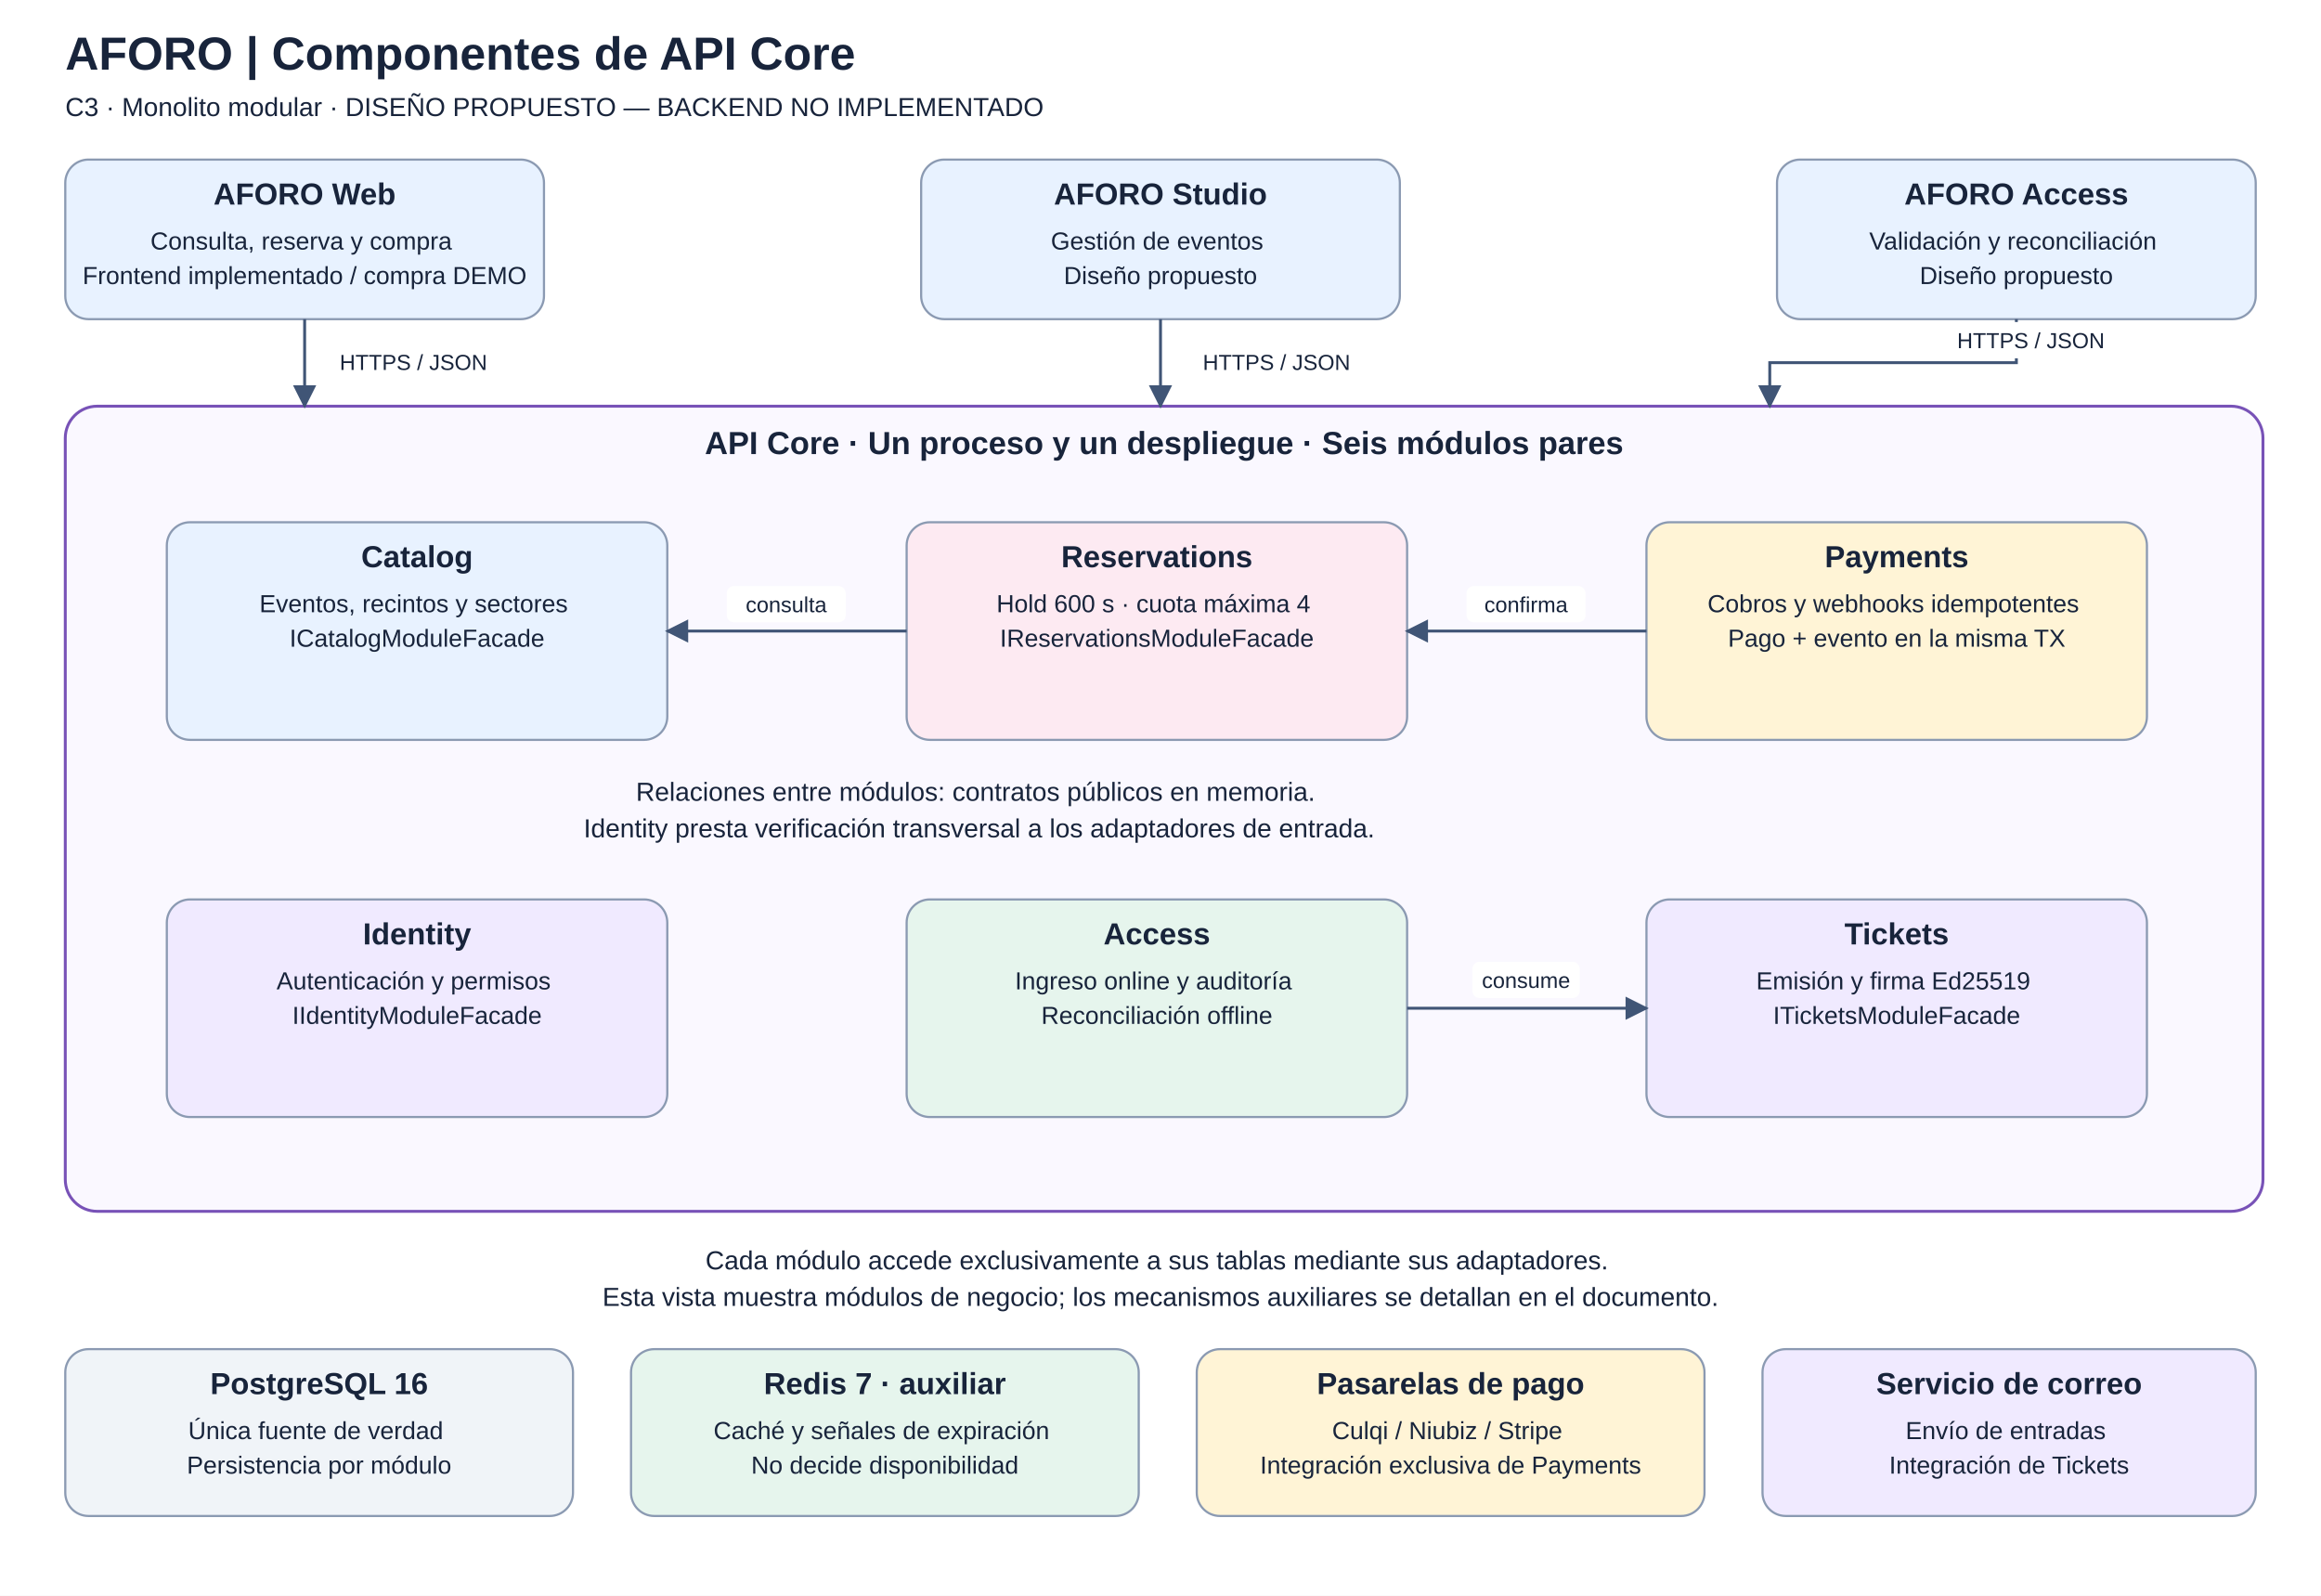
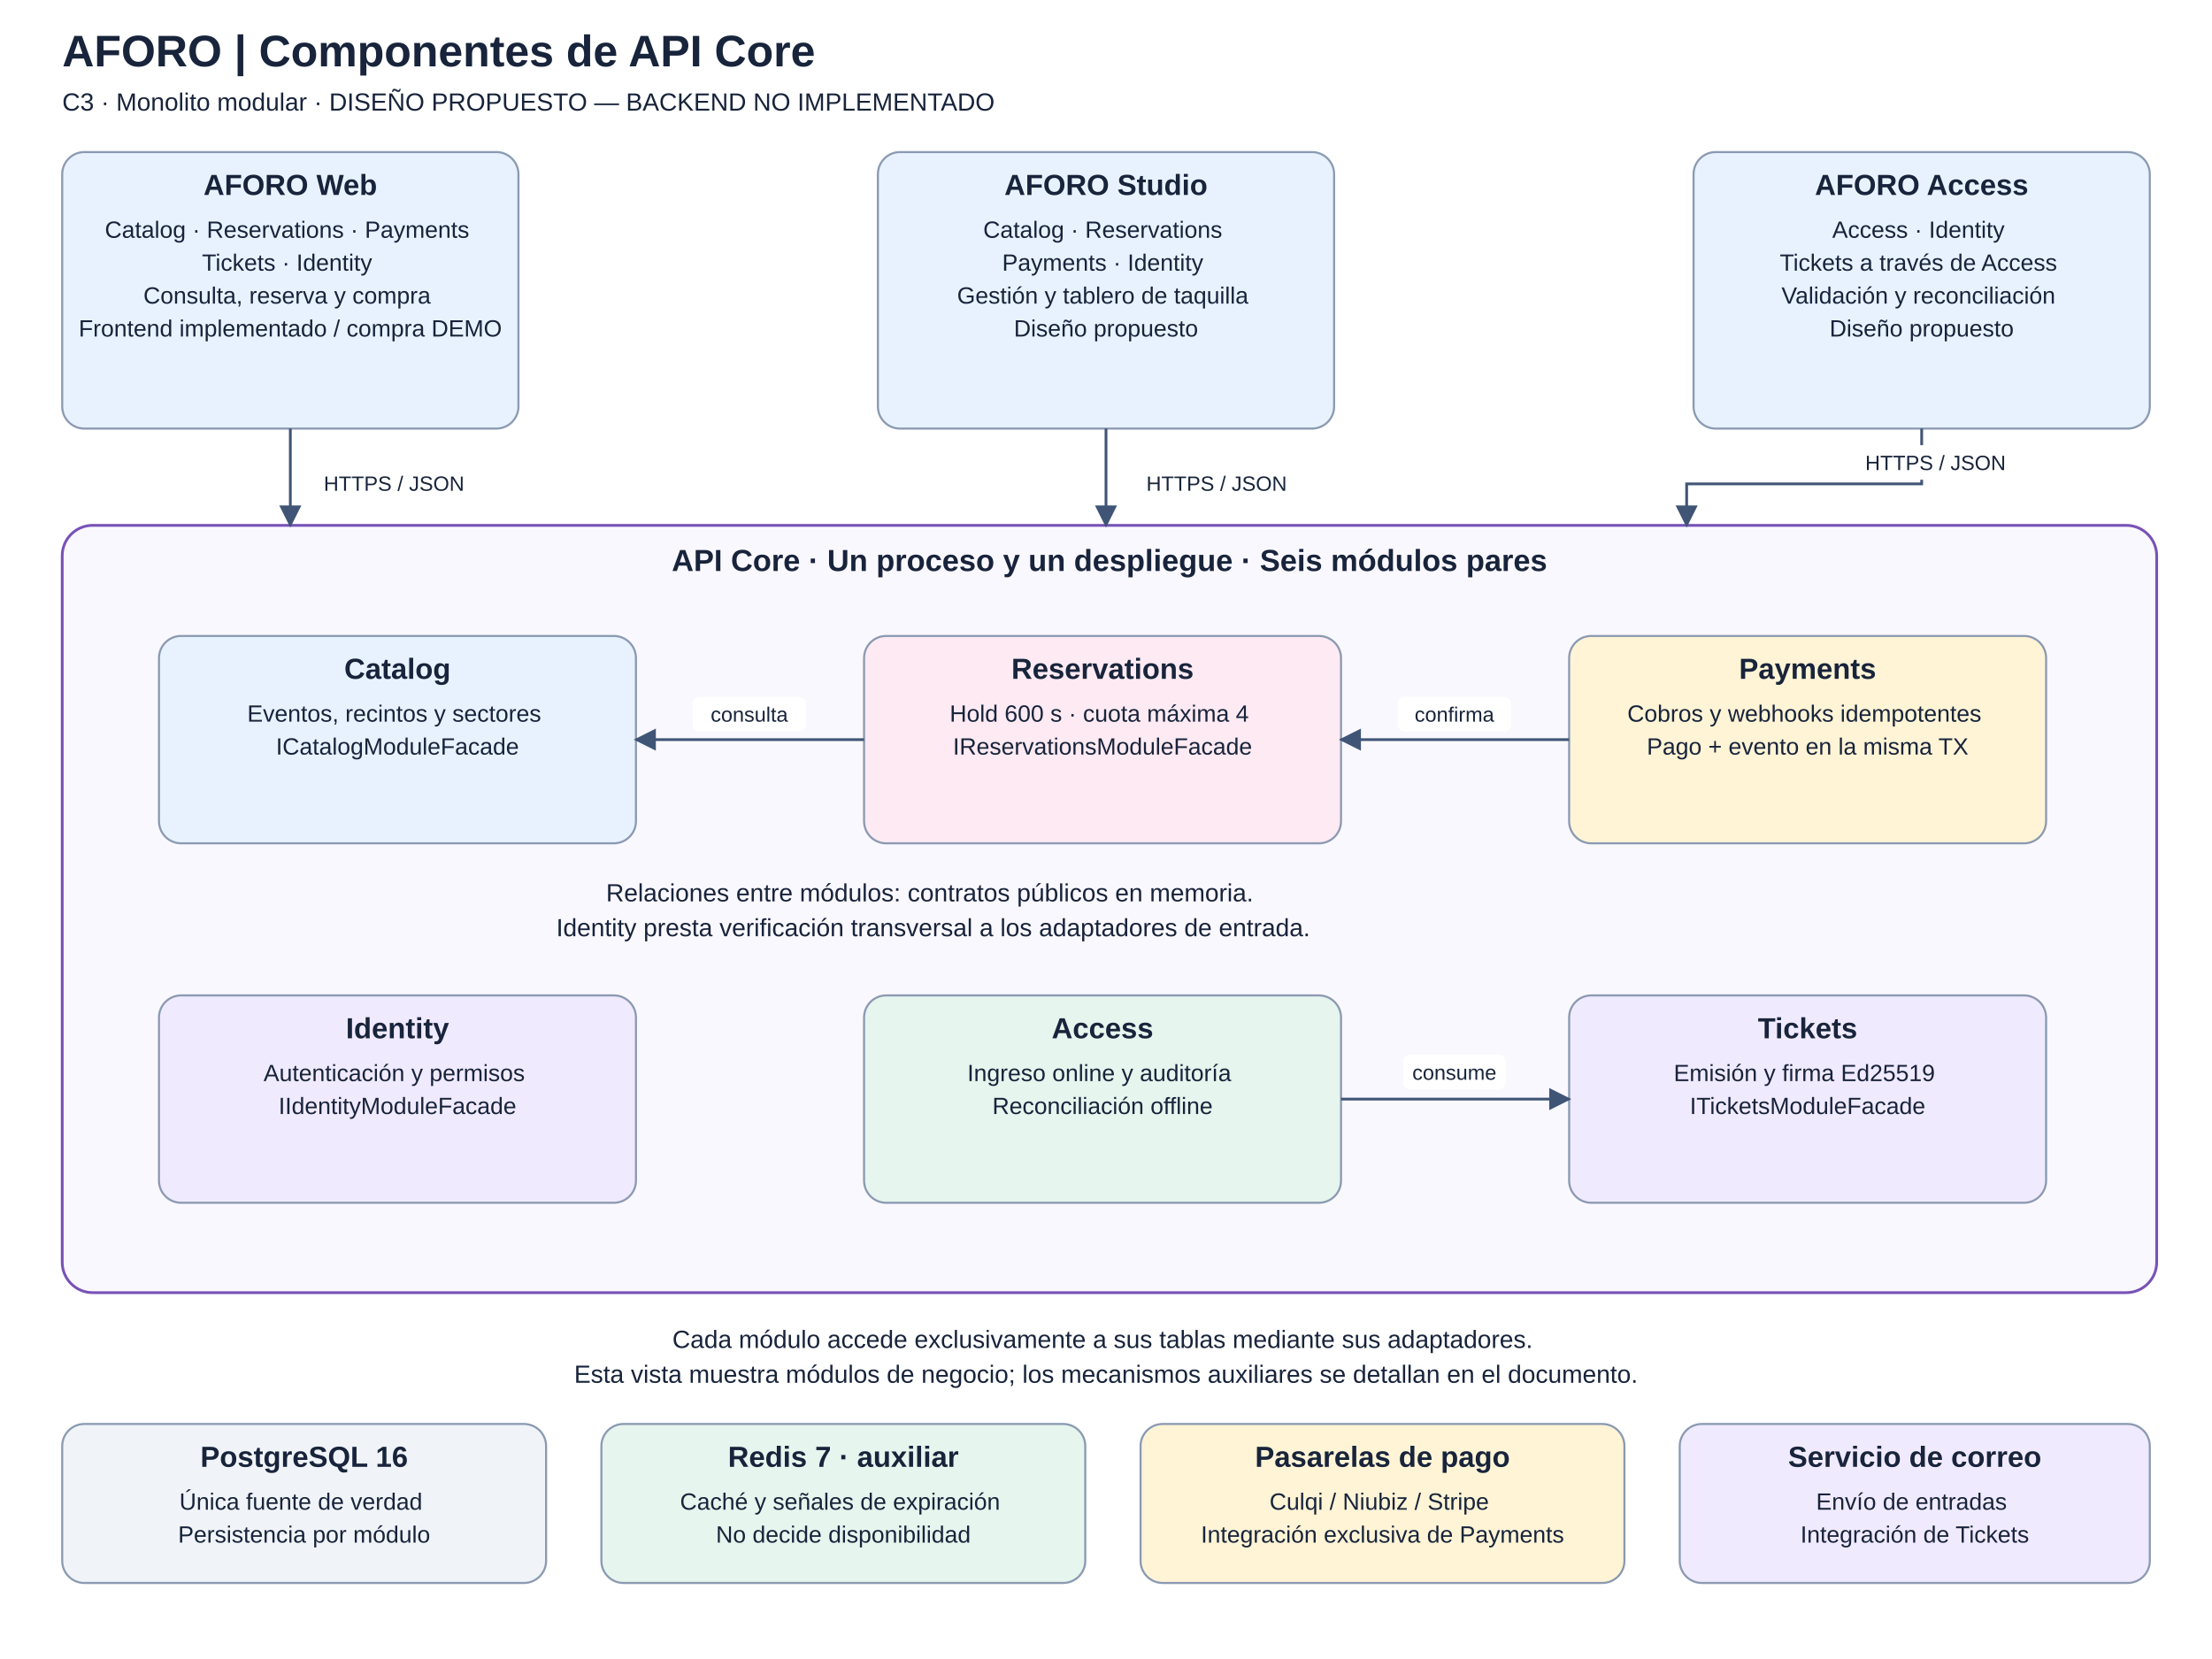
- <svg xmlns="http://www.w3.org/2000/svg" width="1600" height="1100" viewBox="0 0 1600 1100" role="img" aria-labelledby="title desc">
+ <svg xmlns="http://www.w3.org/2000/svg" width="1600" height="1200" viewBox="0 0 1600 1200" role="img" aria-labelledby="title desc">
  <defs>
    <marker id="arrow" viewBox="0 0 10 10" refX="9" refY="5" markerWidth="8" markerHeight="8" orient="auto">
      <path d="M0 0 L10 5 L0 10 Z" fill="#405576" />
    </marker>
    <marker id="realization" viewBox="0 0 12 12" refX="11" refY="6" markerWidth="10" markerHeight="10" orient="auto">
      <path d="M1 1 L11 6 L1 11 Z" fill="white" stroke="#405576" />
    </marker>
  </defs>
-   <rect width="1600" height="1100" fill="white" />
+   <rect width="1600" height="1200" fill="white" />
  <text x="45" y="48" text-anchor="start" font-family="Arial, sans-serif" font-size="32" font-weight="700" fill="#18243b">
    <tspan x="45" dy="0">AFORO | Componentes de API Core</tspan>
  </text>
  <text x="45" y="80" text-anchor="start" font-family="Arial, sans-serif" font-size="18" font-weight="400" fill="#18243b">
    <tspan x="45" dy="0">C3 · Monolito modular · DISEÑO PROPUESTO — BACKEND NO IMPLEMENTADO</tspan>
  </text>
-   <rect x="45" y="110" width="330" height="110" rx="16" fill="#e8f2ff" stroke="#8b9ab2" stroke-width="1.5" />
+   <rect x="45" y="110" width="330" height="200" rx="16" fill="#e8f2ff" stroke="#8b9ab2" stroke-width="1.5" />
  <text x="210" y="141" text-anchor="middle" font-family="Arial, sans-serif" font-size="21" font-weight="700" fill="#18243b">
    <tspan x="210" dy="0">AFORO Web</tspan>
  </text>
  <text x="210" y="172" text-anchor="middle" font-family="Arial, sans-serif" font-size="17" font-weight="400" fill="#18243b">
-     <tspan x="210" dy="0">Consulta, reserva y compra</tspan>
+     <tspan x="210" dy="0">Catalog · Reservations · Payments</tspan>
+     <tspan x="210" dy="23.8">Tickets · Identity</tspan>
+     <tspan x="210" dy="23.8">Consulta, reserva y compra</tspan>
    <tspan x="210" dy="23.8">Frontend implementado / compra DEMO</tspan>
  </text>
-   <rect x="635" y="110" width="330" height="110" rx="16" fill="#e8f2ff" stroke="#8b9ab2" stroke-width="1.5" />
+   <rect x="635" y="110" width="330" height="200" rx="16" fill="#e8f2ff" stroke="#8b9ab2" stroke-width="1.5" />
  <text x="800" y="141" text-anchor="middle" font-family="Arial, sans-serif" font-size="21" font-weight="700" fill="#18243b">
    <tspan x="800" dy="0">AFORO Studio</tspan>
  </text>
  <text x="800" y="172" text-anchor="middle" font-family="Arial, sans-serif" font-size="17" font-weight="400" fill="#18243b">
-     <tspan x="800" dy="0">Gestión de eventos</tspan>
+     <tspan x="800" dy="0">Catalog · Reservations</tspan>
+     <tspan x="800" dy="23.8">Payments · Identity</tspan>
+     <tspan x="800" dy="23.8">Gestión y tablero de taquilla</tspan>
    <tspan x="800" dy="23.8">Diseño propuesto</tspan>
  </text>
-   <rect x="1225" y="110" width="330" height="110" rx="16" fill="#e8f2ff" stroke="#8b9ab2" stroke-width="1.5" />
+   <rect x="1225" y="110" width="330" height="200" rx="16" fill="#e8f2ff" stroke="#8b9ab2" stroke-width="1.5" />
  <text x="1390" y="141" text-anchor="middle" font-family="Arial, sans-serif" font-size="21" font-weight="700" fill="#18243b">
    <tspan x="1390" dy="0">AFORO Access</tspan>
  </text>
  <text x="1390" y="172" text-anchor="middle" font-family="Arial, sans-serif" font-size="17" font-weight="400" fill="#18243b">
-     <tspan x="1390" dy="0">Validación y reconciliación</tspan>
+     <tspan x="1390" dy="0">Access · Identity</tspan>
+     <tspan x="1390" dy="23.8">Tickets a través de Access</tspan>
+     <tspan x="1390" dy="23.8">Validación y reconciliación</tspan>
    <tspan x="1390" dy="23.8">Diseño propuesto</tspan>
  </text>
-   <rect x="45" y="280" width="1515" height="555" rx="22" fill="#faf8ff" stroke="#7852b7" stroke-width="2" />
-   <text x="802.5" y="313" text-anchor="middle" font-family="Arial, sans-serif" font-size="22" font-weight="700" fill="#18243b">
+   <rect x="45" y="380" width="1515" height="555" rx="22" fill="#faf8ff" stroke="#7852b7" stroke-width="2" />
+   <text x="802.5" y="413" text-anchor="middle" font-family="Arial, sans-serif" font-size="22" font-weight="700" fill="#18243b">
    <tspan x="802.5" dy="0">API Core · Un proceso y un despliegue · Seis módulos pares</tspan>
  </text>
-   <rect x="115" y="360" width="345" height="150" rx="16" fill="#e8f2ff" stroke="#8b9ab2" stroke-width="1.5" />
-   <text x="287.5" y="391" text-anchor="middle" font-family="Arial, sans-serif" font-size="21" font-weight="700" fill="#18243b">
+   <rect x="115" y="460" width="345" height="150" rx="16" fill="#e8f2ff" stroke="#8b9ab2" stroke-width="1.5" />
+   <text x="287.5" y="491" text-anchor="middle" font-family="Arial, sans-serif" font-size="21" font-weight="700" fill="#18243b">
    <tspan x="287.5" dy="0">Catalog</tspan>
  </text>
-   <text x="287.5" y="422" text-anchor="middle" font-family="Arial, sans-serif" font-size="17" font-weight="400" fill="#18243b">
+   <text x="287.5" y="522" text-anchor="middle" font-family="Arial, sans-serif" font-size="17" font-weight="400" fill="#18243b">
    <tspan x="287.5" dy="0">Eventos, recintos y sectores</tspan>
    <tspan x="287.5" dy="23.8">ICatalogModuleFacade</tspan>
  </text>
-   <rect x="625" y="360" width="345" height="150" rx="16" fill="#fdeaf2" stroke="#8b9ab2" stroke-width="1.5" />
-   <text x="797.5" y="391" text-anchor="middle" font-family="Arial, sans-serif" font-size="21" font-weight="700" fill="#18243b">
+   <rect x="625" y="460" width="345" height="150" rx="16" fill="#fdeaf2" stroke="#8b9ab2" stroke-width="1.5" />
+   <text x="797.5" y="491" text-anchor="middle" font-family="Arial, sans-serif" font-size="21" font-weight="700" fill="#18243b">
    <tspan x="797.5" dy="0">Reservations</tspan>
  </text>
-   <text x="797.5" y="422" text-anchor="middle" font-family="Arial, sans-serif" font-size="17" font-weight="400" fill="#18243b">
+   <text x="797.5" y="522" text-anchor="middle" font-family="Arial, sans-serif" font-size="17" font-weight="400" fill="#18243b">
    <tspan x="797.5" dy="0">Hold 600 s · cuota máxima 4</tspan>
    <tspan x="797.5" dy="23.8">IReservationsModuleFacade</tspan>
  </text>
-   <rect x="1135" y="360" width="345" height="150" rx="16" fill="#fff4d6" stroke="#8b9ab2" stroke-width="1.5" />
-   <text x="1307.5" y="391" text-anchor="middle" font-family="Arial, sans-serif" font-size="21" font-weight="700" fill="#18243b">
+   <rect x="1135" y="460" width="345" height="150" rx="16" fill="#fff4d6" stroke="#8b9ab2" stroke-width="1.5" />
+   <text x="1307.5" y="491" text-anchor="middle" font-family="Arial, sans-serif" font-size="21" font-weight="700" fill="#18243b">
    <tspan x="1307.5" dy="0">Payments</tspan>
  </text>
-   <text x="1307.5" y="422" text-anchor="middle" font-family="Arial, sans-serif" font-size="17" font-weight="400" fill="#18243b">
+   <text x="1307.5" y="522" text-anchor="middle" font-family="Arial, sans-serif" font-size="17" font-weight="400" fill="#18243b">
    <tspan x="1307.5" dy="0">Cobros y webhooks idempotentes</tspan>
    <tspan x="1307.5" dy="23.8">Pago + evento en la misma TX</tspan>
  </text>
-   <rect x="115" y="620" width="345" height="150" rx="16" fill="#f0eaff" stroke="#8b9ab2" stroke-width="1.5" />
-   <text x="287.5" y="651" text-anchor="middle" font-family="Arial, sans-serif" font-size="21" font-weight="700" fill="#18243b">
+   <rect x="115" y="720" width="345" height="150" rx="16" fill="#f0eaff" stroke="#8b9ab2" stroke-width="1.5" />
+   <text x="287.5" y="751" text-anchor="middle" font-family="Arial, sans-serif" font-size="21" font-weight="700" fill="#18243b">
    <tspan x="287.5" dy="0">Identity</tspan>
  </text>
-   <text x="287.5" y="682" text-anchor="middle" font-family="Arial, sans-serif" font-size="17" font-weight="400" fill="#18243b">
+   <text x="287.5" y="782" text-anchor="middle" font-family="Arial, sans-serif" font-size="17" font-weight="400" fill="#18243b">
    <tspan x="287.5" dy="0">Autenticación y permisos</tspan>
    <tspan x="287.5" dy="23.8">IIdentityModuleFacade</tspan>
  </text>
-   <rect x="625" y="620" width="345" height="150" rx="16" fill="#e6f5ed" stroke="#8b9ab2" stroke-width="1.5" />
-   <text x="797.5" y="651" text-anchor="middle" font-family="Arial, sans-serif" font-size="21" font-weight="700" fill="#18243b">
+   <rect x="625" y="720" width="345" height="150" rx="16" fill="#e6f5ed" stroke="#8b9ab2" stroke-width="1.5" />
+   <text x="797.5" y="751" text-anchor="middle" font-family="Arial, sans-serif" font-size="21" font-weight="700" fill="#18243b">
    <tspan x="797.5" dy="0">Access</tspan>
  </text>
-   <text x="797.5" y="682" text-anchor="middle" font-family="Arial, sans-serif" font-size="17" font-weight="400" fill="#18243b">
+   <text x="797.5" y="782" text-anchor="middle" font-family="Arial, sans-serif" font-size="17" font-weight="400" fill="#18243b">
    <tspan x="797.5" dy="0">Ingreso online y auditoría</tspan>
    <tspan x="797.5" dy="23.8">Reconciliación offline</tspan>
  </text>
-   <rect x="1135" y="620" width="345" height="150" rx="16" fill="#f0eaff" stroke="#8b9ab2" stroke-width="1.5" />
-   <text x="1307.5" y="651" text-anchor="middle" font-family="Arial, sans-serif" font-size="21" font-weight="700" fill="#18243b">
+   <rect x="1135" y="720" width="345" height="150" rx="16" fill="#f0eaff" stroke="#8b9ab2" stroke-width="1.5" />
+   <text x="1307.5" y="751" text-anchor="middle" font-family="Arial, sans-serif" font-size="21" font-weight="700" fill="#18243b">
    <tspan x="1307.5" dy="0">Tickets</tspan>
  </text>
-   <text x="1307.5" y="682" text-anchor="middle" font-family="Arial, sans-serif" font-size="17" font-weight="400" fill="#18243b">
+   <text x="1307.5" y="782" text-anchor="middle" font-family="Arial, sans-serif" font-size="17" font-weight="400" fill="#18243b">
    <tspan x="1307.5" dy="0">Emisión y firma Ed25519</tspan>
    <tspan x="1307.5" dy="23.8">ITicketsModuleFacade</tspan>
  </text>
-   <polyline points="625,435 460,435" fill="none" stroke="#405576" stroke-width="2" marker-end="url(#arrow)" />
-   <rect x="501" y="404" width="82" height="25" rx="5" fill="white" />
-   <text x="542" y="422" text-anchor="middle" font-family="Arial, sans-serif" font-size="15" font-weight="400" fill="#18243b">
+   <polyline points="625,535 460,535" fill="none" stroke="#405576" stroke-width="2" marker-end="url(#arrow)" />
+   <rect x="501" y="504" width="82" height="25" rx="5" fill="white" />
+   <text x="542" y="522" text-anchor="middle" font-family="Arial, sans-serif" font-size="15" font-weight="400" fill="#18243b">
    <tspan x="542" dy="0">consulta</tspan>
  </text>
-   <polyline points="1135,435 970,435" fill="none" stroke="#405576" stroke-width="2" marker-end="url(#arrow)" />
-   <rect x="1011" y="404" width="82" height="25" rx="5" fill="white" />
-   <text x="1052" y="422" text-anchor="middle" font-family="Arial, sans-serif" font-size="15" font-weight="400" fill="#18243b">
+   <polyline points="1135,535 970,535" fill="none" stroke="#405576" stroke-width="2" marker-end="url(#arrow)" />
+   <rect x="1011" y="504" width="82" height="25" rx="5" fill="white" />
+   <text x="1052" y="522" text-anchor="middle" font-family="Arial, sans-serif" font-size="15" font-weight="400" fill="#18243b">
    <tspan x="1052" dy="0">confirma</tspan>
  </text>
-   <polyline points="970,695 1135,695" fill="none" stroke="#405576" stroke-width="2" marker-end="url(#arrow)" />
-   <rect x="1015" y="663" width="74" height="25" rx="5" fill="white" />
-   <text x="1052" y="681" text-anchor="middle" font-family="Arial, sans-serif" font-size="15" font-weight="400" fill="#18243b">
+   <polyline points="970,795 1135,795" fill="none" stroke="#405576" stroke-width="2" marker-end="url(#arrow)" />
+   <rect x="1015" y="763" width="74" height="25" rx="5" fill="white" />
+   <text x="1052" y="781" text-anchor="middle" font-family="Arial, sans-serif" font-size="15" font-weight="400" fill="#18243b">
    <tspan x="1052" dy="0">consume</tspan>
  </text>
-   <polyline points="210,220 210,280" fill="none" stroke="#405576" stroke-width="2" marker-end="url(#arrow)" />
-   <rect x="228" y="237" width="114" height="25" rx="5" fill="white" />
-   <text x="285" y="255" text-anchor="middle" font-family="Arial, sans-serif" font-size="15" font-weight="400" fill="#18243b">
+   <polyline points="210,310 210,380" fill="none" stroke="#405576" stroke-width="2" marker-end="url(#arrow)" />
+   <rect x="228" y="337" width="114" height="25" rx="5" fill="white" />
+   <text x="285" y="355" text-anchor="middle" font-family="Arial, sans-serif" font-size="15" font-weight="400" fill="#18243b">
    <tspan x="285" dy="0">HTTPS / JSON</tspan>
  </text>
-   <polyline points="800,220 800,280" fill="none" stroke="#405576" stroke-width="2" marker-end="url(#arrow)" />
-   <rect x="823" y="237" width="114" height="25" rx="5" fill="white" />
-   <text x="880" y="255" text-anchor="middle" font-family="Arial, sans-serif" font-size="15" font-weight="400" fill="#18243b">
+   <polyline points="800,310 800,380" fill="none" stroke="#405576" stroke-width="2" marker-end="url(#arrow)" />
+   <rect x="823" y="337" width="114" height="25" rx="5" fill="white" />
+   <text x="880" y="355" text-anchor="middle" font-family="Arial, sans-serif" font-size="15" font-weight="400" fill="#18243b">
    <tspan x="880" dy="0">HTTPS / JSON</tspan>
  </text>
-   <polyline points="1390,220 1390,250 1220,250 1220,280" fill="none" stroke="#405576" stroke-width="2" marker-end="url(#arrow)" />
-   <rect x="1343" y="222" width="114" height="25" rx="5" fill="white" />
-   <text x="1400" y="240" text-anchor="middle" font-family="Arial, sans-serif" font-size="15" font-weight="400" fill="#18243b">
+   <polyline points="1390,310 1390,350 1220,350 1220,380" fill="none" stroke="#405576" stroke-width="2" marker-end="url(#arrow)" />
+   <rect x="1343" y="322" width="114" height="25" rx="5" fill="white" />
+   <text x="1400" y="340" text-anchor="middle" font-family="Arial, sans-serif" font-size="15" font-weight="400" fill="#18243b">
    <tspan x="1400" dy="0">HTTPS / JSON</tspan>
  </text>
-   <text x="675" y="552" text-anchor="middle" font-family="Arial, sans-serif" font-size="18" font-weight="400" fill="#18243b">
+   <text x="675" y="652" text-anchor="middle" font-family="Arial, sans-serif" font-size="18" font-weight="400" fill="#18243b">
    <tspan x="675" dy="0">Relaciones entre módulos: contratos públicos en memoria.</tspan>
    <tspan x="675" dy="25.2">Identity presta verificación transversal a los adaptadores de entrada.</tspan>
  </text>
-   <text x="800" y="875" text-anchor="middle" font-family="Arial, sans-serif" font-size="18" font-weight="400" fill="#18243b">
+   <text x="800" y="975" text-anchor="middle" font-family="Arial, sans-serif" font-size="18" font-weight="400" fill="#18243b">
    <tspan x="800" dy="0">Cada módulo accede exclusivamente a sus tablas mediante sus adaptadores.</tspan>
    <tspan x="800" dy="25.2">Esta vista muestra módulos de negocio; los mecanismos auxiliares se detallan en el documento.</tspan>
  </text>
-   <rect x="45" y="930" width="350" height="115" rx="16" fill="#f0f4f8" stroke="#8b9ab2" stroke-width="1.5" />
-   <text x="220" y="961" text-anchor="middle" font-family="Arial, sans-serif" font-size="21" font-weight="700" fill="#18243b">
+   <rect x="45" y="1030" width="350" height="115" rx="16" fill="#f0f4f8" stroke="#8b9ab2" stroke-width="1.5" />
+   <text x="220" y="1061" text-anchor="middle" font-family="Arial, sans-serif" font-size="21" font-weight="700" fill="#18243b">
    <tspan x="220" dy="0">PostgreSQL 16</tspan>
  </text>
-   <text x="220" y="992" text-anchor="middle" font-family="Arial, sans-serif" font-size="17" font-weight="400" fill="#18243b">
+   <text x="220" y="1092" text-anchor="middle" font-family="Arial, sans-serif" font-size="17" font-weight="400" fill="#18243b">
    <tspan x="220" dy="0">Única fuente de verdad</tspan>
    <tspan x="220" dy="23.8">Persistencia por módulo</tspan>
  </text>
-   <rect x="435" y="930" width="350" height="115" rx="16" fill="#e6f5ed" stroke="#8b9ab2" stroke-width="1.5" />
-   <text x="610" y="961" text-anchor="middle" font-family="Arial, sans-serif" font-size="21" font-weight="700" fill="#18243b">
+   <rect x="435" y="1030" width="350" height="115" rx="16" fill="#e6f5ed" stroke="#8b9ab2" stroke-width="1.5" />
+   <text x="610" y="1061" text-anchor="middle" font-family="Arial, sans-serif" font-size="21" font-weight="700" fill="#18243b">
    <tspan x="610" dy="0">Redis 7 · auxiliar</tspan>
  </text>
-   <text x="610" y="992" text-anchor="middle" font-family="Arial, sans-serif" font-size="17" font-weight="400" fill="#18243b">
+   <text x="610" y="1092" text-anchor="middle" font-family="Arial, sans-serif" font-size="17" font-weight="400" fill="#18243b">
    <tspan x="610" dy="0">Caché y señales de expiración</tspan>
    <tspan x="610" dy="23.8">No decide disponibilidad</tspan>
  </text>
-   <rect x="825" y="930" width="350" height="115" rx="16" fill="#fff4d6" stroke="#8b9ab2" stroke-width="1.5" />
-   <text x="1000" y="961" text-anchor="middle" font-family="Arial, sans-serif" font-size="21" font-weight="700" fill="#18243b">
+   <rect x="825" y="1030" width="350" height="115" rx="16" fill="#fff4d6" stroke="#8b9ab2" stroke-width="1.5" />
+   <text x="1000" y="1061" text-anchor="middle" font-family="Arial, sans-serif" font-size="21" font-weight="700" fill="#18243b">
    <tspan x="1000" dy="0">Pasarelas de pago</tspan>
  </text>
-   <text x="1000" y="992" text-anchor="middle" font-family="Arial, sans-serif" font-size="17" font-weight="400" fill="#18243b">
+   <text x="1000" y="1092" text-anchor="middle" font-family="Arial, sans-serif" font-size="17" font-weight="400" fill="#18243b">
    <tspan x="1000" dy="0">Culqi / Niubiz / Stripe</tspan>
    <tspan x="1000" dy="23.8">Integración exclusiva de Payments</tspan>
  </text>
-   <rect x="1215" y="930" width="340" height="115" rx="16" fill="#f0eaff" stroke="#8b9ab2" stroke-width="1.5" />
-   <text x="1385" y="961" text-anchor="middle" font-family="Arial, sans-serif" font-size="21" font-weight="700" fill="#18243b">
+   <rect x="1215" y="1030" width="340" height="115" rx="16" fill="#f0eaff" stroke="#8b9ab2" stroke-width="1.5" />
+   <text x="1385" y="1061" text-anchor="middle" font-family="Arial, sans-serif" font-size="21" font-weight="700" fill="#18243b">
    <tspan x="1385" dy="0">Servicio de correo</tspan>
  </text>
-   <text x="1385" y="992" text-anchor="middle" font-family="Arial, sans-serif" font-size="17" font-weight="400" fill="#18243b">
+   <text x="1385" y="1092" text-anchor="middle" font-family="Arial, sans-serif" font-size="17" font-weight="400" fill="#18243b">
    <tspan x="1385" dy="0">Envío de entradas</tspan>
    <tspan x="1385" dy="23.8">Integración de Tickets</tspan>
  </text>
</svg>
